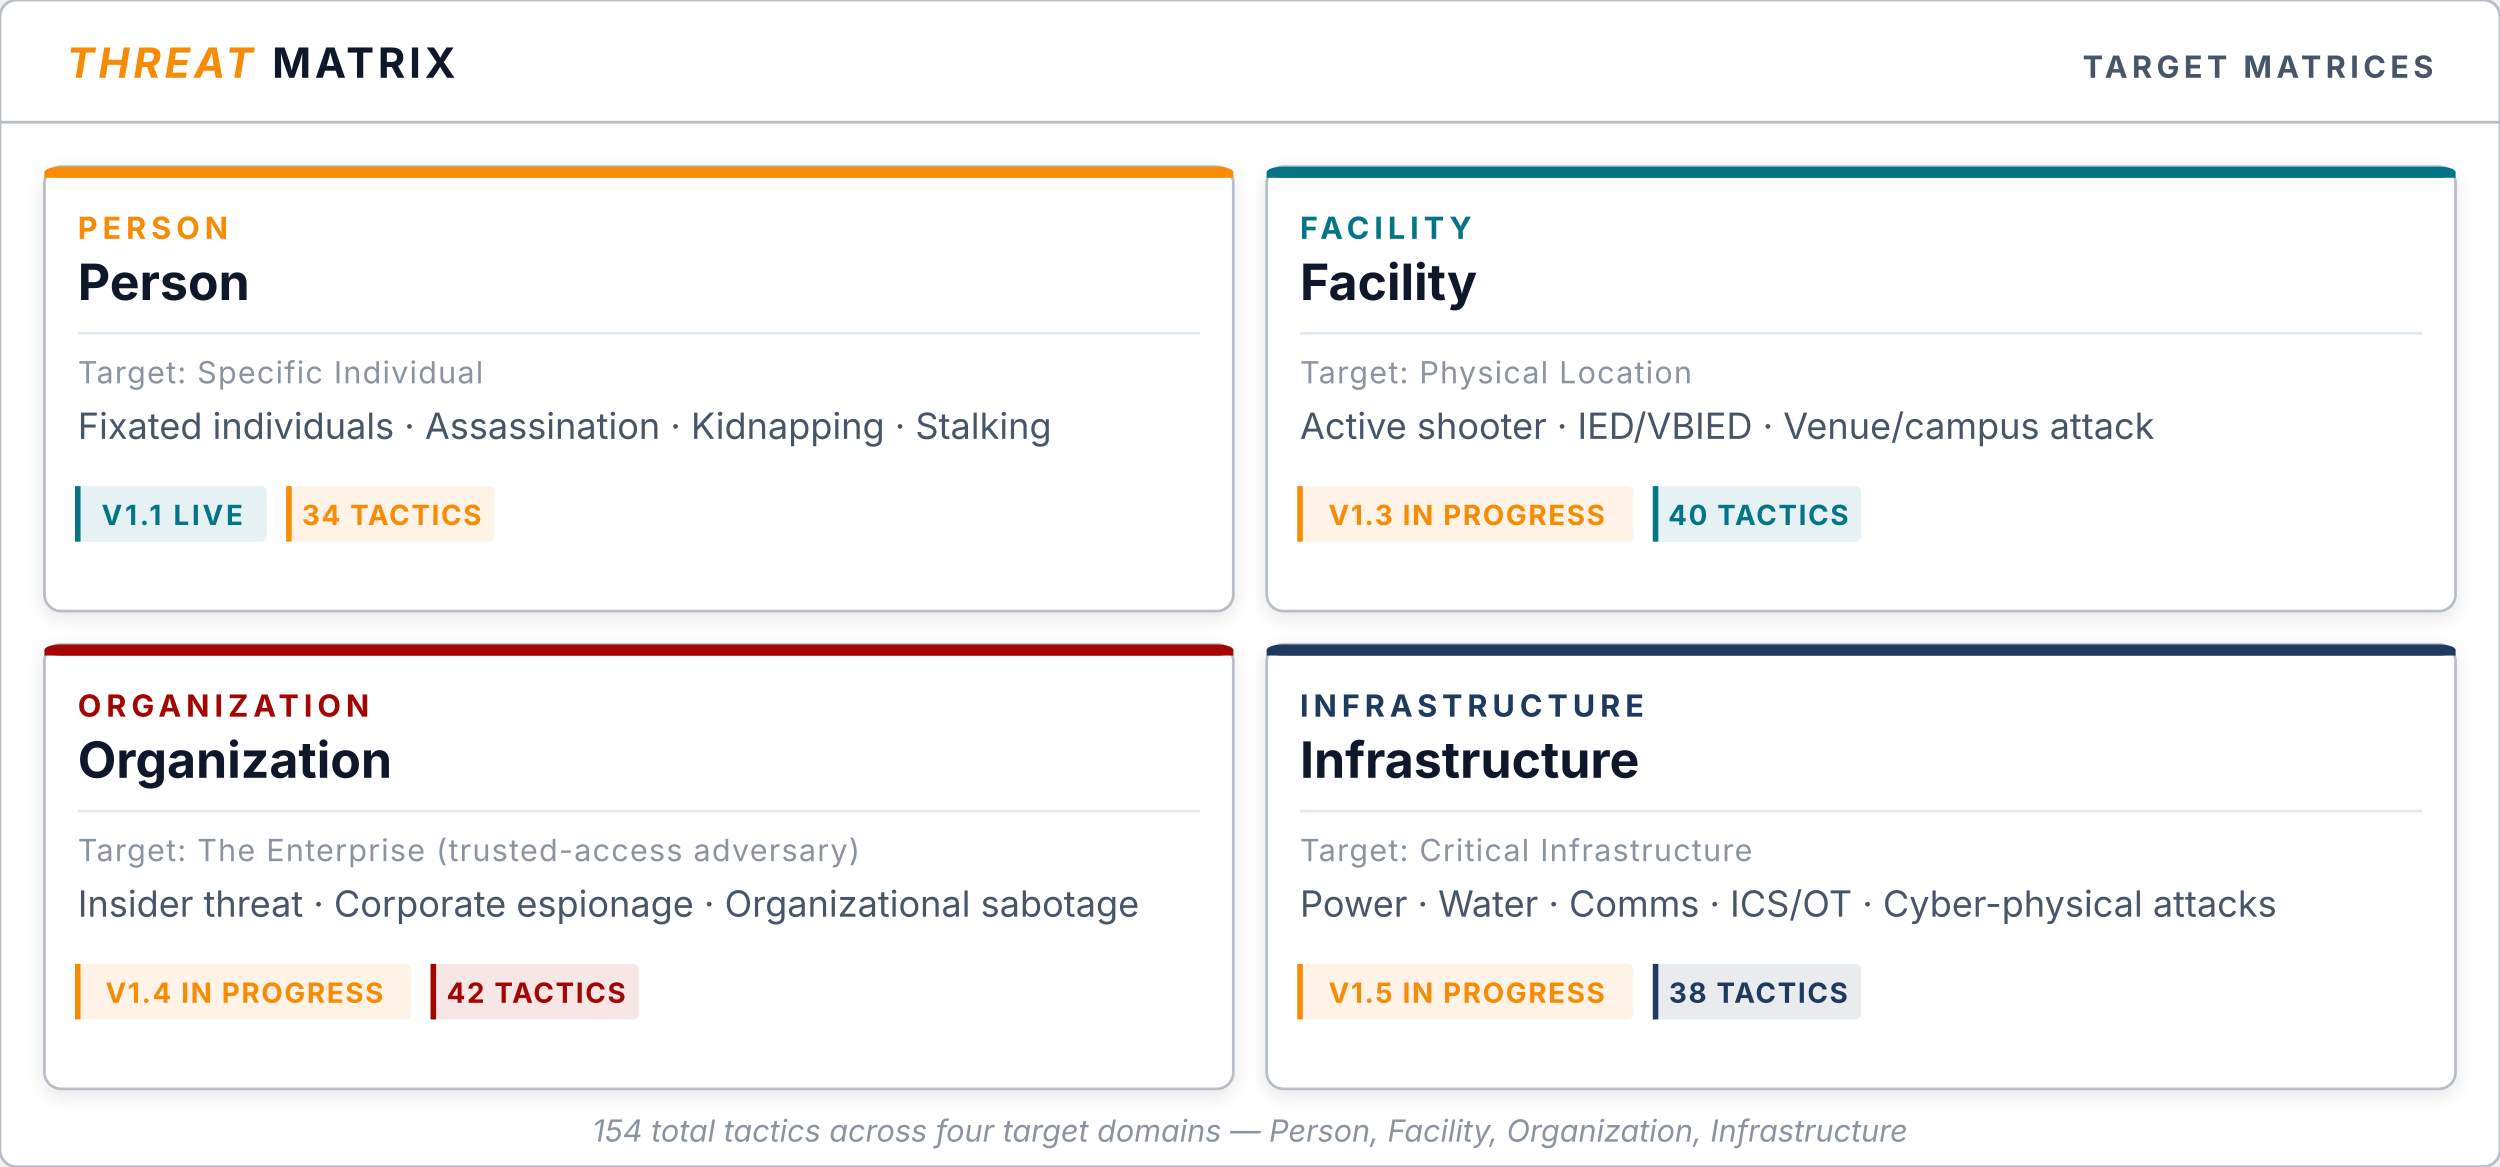
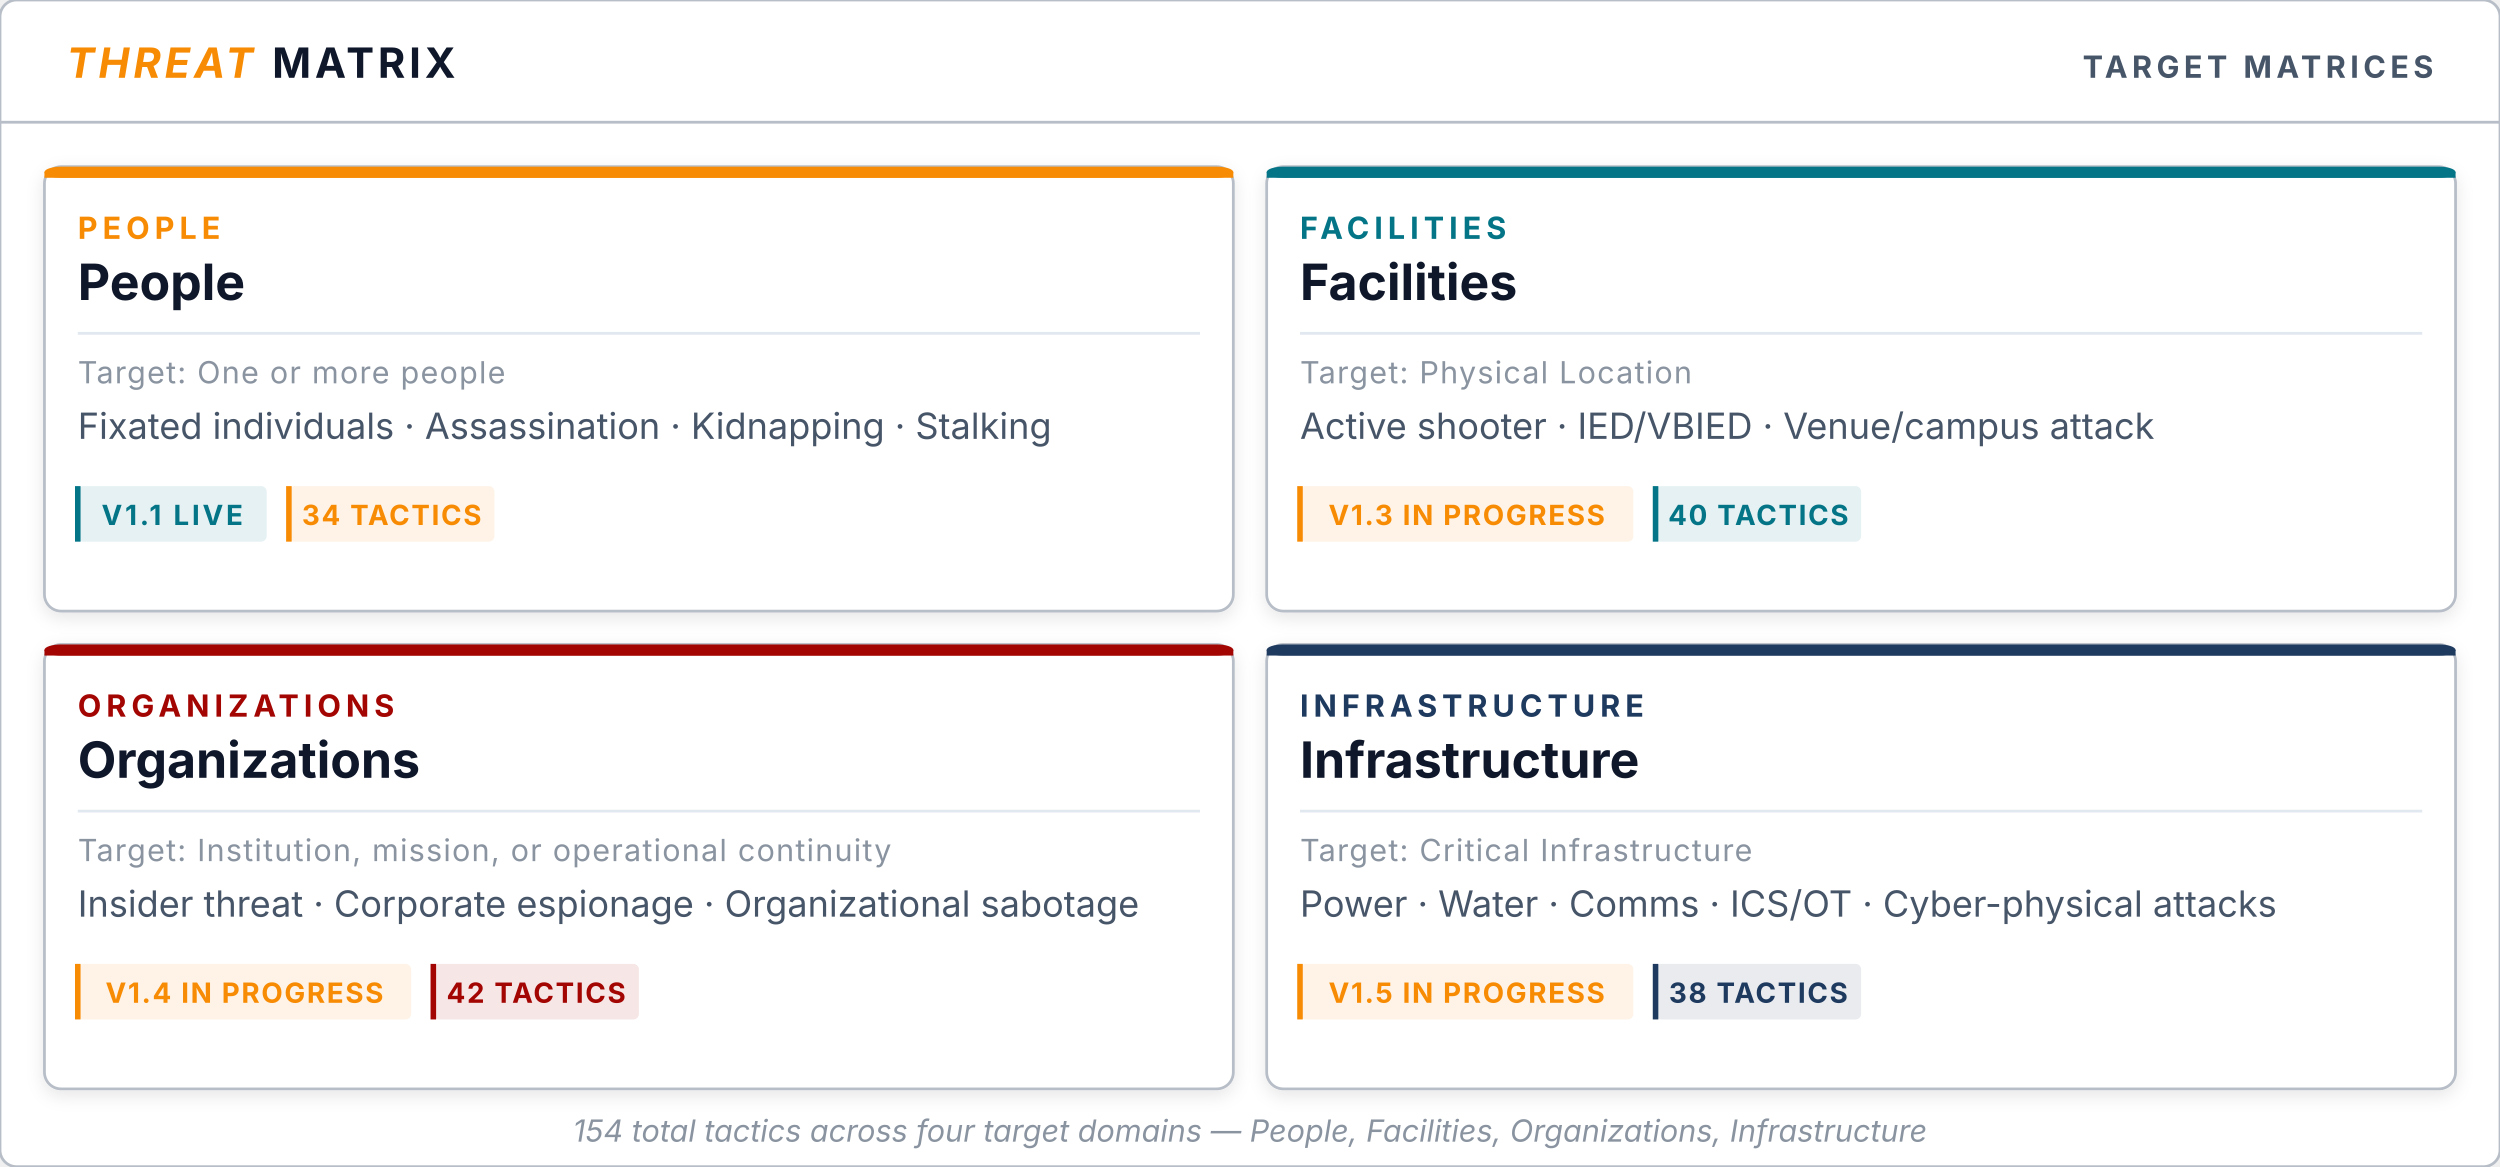
<svg xmlns="http://www.w3.org/2000/svg" viewBox="0 0 900 420" width="900" height="420" font-family="'IBM Plex Sans', system-ui, -apple-system, 'Segoe UI', sans-serif">
  <defs>
    <filter id="cardShadow" x="-2%" y="-5%" width="104%" height="115%">
      <feDropShadow dx="0" dy="2" stdDeviation="3" flood-color="#000000" flood-opacity="0.10" />
    </filter>
  </defs>
  <rect width="900" height="420" fill="#FFFFFF" rx="6" stroke="#B8BEC7" stroke-width="1" />
  <line x1="0" y1="44" x2="900" y2="44" stroke="#B8BEC7" stroke-width="1" />
  <text x="24" y="28" fill="#F78B04" font-size="15" font-weight="700" font-style="italic" letter-spacing="1.4">THREAT</text>
  <text x="98" y="28" fill="#0F172A" font-size="15" font-weight="700" letter-spacing="1.4">MATRIX</text>
  <text x="876" y="28" fill="#475569" font-size="11" font-weight="700" letter-spacing="1.6" text-anchor="end">TARGET MATRICES</text>
  <rect x="16" y="60" width="428" height="160" fill="#FFFFFF" rx="6" stroke="#B8BEC7" stroke-width="1" filter="url(#cardShadow)" />
  <rect x="16" y="60" width="428" height="4" fill="#F78B04" rx="6" />
  <rect x="16" y="62" width="428" height="2" fill="#F78B04" />
-   <text x="28" y="86" fill="#F78B04" font-size="11" font-weight="700" letter-spacing="1.8">PERSON</text>
-   <text x="28" y="108" fill="#0F172A" font-size="18" font-weight="700">Person</text>
+   <text x="28" y="86" fill="#F78B04" font-size="11" font-weight="700" letter-spacing="1.8">PEOPLE</text>
+   <text x="28" y="108" fill="#0F172A" font-size="18" font-weight="700">People</text>
  <line x1="28" y1="120" x2="432" y2="120" stroke="#E2E8F0" stroke-width="1" />
-   <text x="28" y="138" fill="#8A94A1" font-size="11" letter-spacing=".04em">Target: Specific Individual</text>
+   <text x="28" y="138" fill="#8A94A1" font-size="11" letter-spacing=".04em">Target: One or more people</text>
  <text x="28" y="158" fill="#475569" font-size="13">Fixated individuals · Assassination · Kidnapping · Stalking</text>
  <rect x="28" y="175" width="68" height="20" fill="rgba(3,117,134,0.10)" rx="2" />
  <line x1="28" y1="175" x2="28" y2="195" stroke="#037586" stroke-width="2" />
  <text x="62" y="189" fill="#037586" font-size="10" font-weight="700" letter-spacing=".10em" text-anchor="middle">V1.1 LIVE</text>
  <rect x="104" y="175" width="74" height="20" fill="rgba(247,139,4,0.10)" rx="2" />
  <line x1="104" y1="175" x2="104" y2="195" stroke="#F78B04" stroke-width="2" />
  <text x="141" y="189" fill="#F78B04" font-size="10" font-weight="700" letter-spacing=".06em" text-anchor="middle">34 TACTICS</text>
  <rect x="456" y="60" width="428" height="160" fill="#FFFFFF" rx="6" stroke="#B8BEC7" stroke-width="1" filter="url(#cardShadow)" />
  <rect x="456" y="60" width="428" height="4" fill="#037586" rx="6" />
  <rect x="456" y="62" width="428" height="2" fill="#037586" />
-   <text x="468" y="86" fill="#037586" font-size="11" font-weight="700" letter-spacing="1.8">FACILITY</text>
-   <text x="468" y="108" fill="#0F172A" font-size="18" font-weight="700">Facility</text>
+   <text x="468" y="86" fill="#037586" font-size="11" font-weight="700" letter-spacing="1.8">FACILITIES</text>
+   <text x="468" y="108" fill="#0F172A" font-size="18" font-weight="700">Facilities</text>
  <line x1="468" y1="120" x2="872" y2="120" stroke="#E2E8F0" stroke-width="1" />
  <text x="468" y="138" fill="#8A94A1" font-size="11" letter-spacing=".04em">Target: Physical Location</text>
  <text x="468" y="158" fill="#475569" font-size="13">Active shooter · IED/VBIED · Venue/campus attack</text>
  <rect x="468" y="175" width="120" height="20" fill="rgba(247,139,4,0.10)" rx="2" />
  <line x1="468" y1="175" x2="468" y2="195" stroke="#F78B04" stroke-width="2" />
  <text x="528" y="189" fill="#F78B04" font-size="10" font-weight="700" letter-spacing=".06em" text-anchor="middle">V1.3 IN PROGRESS</text>
  <rect x="596" y="175" width="74" height="20" fill="rgba(3,117,134,0.10)" rx="2" />
  <line x1="596" y1="175" x2="596" y2="195" stroke="#037586" stroke-width="2" />
  <text x="633" y="189" fill="#037586" font-size="10" font-weight="700" letter-spacing=".06em" text-anchor="middle">40 TACTICS</text>
  <rect x="16" y="232" width="428" height="160" fill="#FFFFFF" rx="6" stroke="#B8BEC7" stroke-width="1" filter="url(#cardShadow)" />
  <rect x="16" y="232" width="428" height="4" fill="#A30502" rx="6" />
  <rect x="16" y="234" width="428" height="2" fill="#A30502" />
-   <text x="28" y="258" fill="#A30502" font-size="11" font-weight="700" letter-spacing="1.8">ORGANIZATION</text>
-   <text x="28" y="280" fill="#0F172A" font-size="18" font-weight="700">Organization</text>
+   <text x="28" y="258" fill="#A30502" font-size="11" font-weight="700" letter-spacing="1.8">ORGANIZATIONS</text>
+   <text x="28" y="280" fill="#0F172A" font-size="18" font-weight="700">Organizations</text>
  <line x1="28" y1="292" x2="432" y2="292" stroke="#E2E8F0" stroke-width="1" />
-   <text x="28" y="310" fill="#8A94A1" font-size="11" letter-spacing=".04em">Target: The Enterprise (trusted-access adversary)</text>
+   <text x="28" y="310" fill="#8A94A1" font-size="11" letter-spacing=".04em">Target: Institution, mission, or operational continuity</text>
  <text x="28" y="330" fill="#475569" font-size="13">Insider threat · Corporate espionage · Organizational sabotage</text>
  <rect x="28" y="347" width="120" height="20" fill="rgba(247,139,4,0.10)" rx="2" />
  <line x1="28" y1="347" x2="28" y2="367" stroke="#F78B04" stroke-width="2" />
  <text x="88" y="361" fill="#F78B04" font-size="10" font-weight="700" letter-spacing=".06em" text-anchor="middle">V1.4 IN PROGRESS</text>
  <rect x="156" y="347" width="74" height="20" fill="rgba(163,5,2,0.10)" rx="2" />
  <line x1="156" y1="347" x2="156" y2="367" stroke="#A30502" stroke-width="2" />
  <text x="193" y="361" fill="#A30502" font-size="10" font-weight="700" letter-spacing=".06em" text-anchor="middle">42 TACTICS</text>
  <rect x="456" y="232" width="428" height="160" fill="#FFFFFF" rx="6" stroke="#B8BEC7" stroke-width="1" filter="url(#cardShadow)" />
  <rect x="456" y="232" width="428" height="4" fill="#1E3A5F" rx="6" />
  <rect x="456" y="234" width="428" height="2" fill="#1E3A5F" />
  <text x="468" y="258" fill="#1E3A5F" font-size="11" font-weight="700" letter-spacing="1.8">INFRASTRUCTURE</text>
  <text x="468" y="280" fill="#0F172A" font-size="18" font-weight="700">Infrastructure</text>
  <line x1="468" y1="292" x2="872" y2="292" stroke="#E2E8F0" stroke-width="1" />
  <text x="468" y="310" fill="#8A94A1" font-size="11" letter-spacing=".04em">Target: Critical Infrastructure</text>
  <text x="468" y="330" fill="#475569" font-size="13">Power · Water · Comms · ICS/OT · Cyber-physical attacks</text>
  <rect x="468" y="347" width="120" height="20" fill="rgba(247,139,4,0.10)" rx="2" />
  <line x1="468" y1="347" x2="468" y2="367" stroke="#F78B04" stroke-width="2" />
  <text x="528" y="361" fill="#F78B04" font-size="10" font-weight="700" letter-spacing=".06em" text-anchor="middle">V1.5 IN PROGRESS</text>
  <rect x="596" y="347" width="74" height="20" fill="rgba(30,58,95,0.10)" rx="2" />
  <line x1="596" y1="347" x2="596" y2="367" stroke="#1E3A5F" stroke-width="2" />
  <text x="633" y="361" fill="#1E3A5F" font-size="10" font-weight="700" letter-spacing=".06em" text-anchor="middle">38 TACTICS</text>
-   <text x="450" y="411" fill="#8A94A1" font-size="11" text-anchor="middle" font-style="italic">154 total tactics across four target domains — Person, Facility, Organization, Infrastructure</text>
+   <text x="450" y="411" fill="#8A94A1" font-size="11" text-anchor="middle" font-style="italic">154 total tactics across four target domains — People, Facilities, Organizations, Infrastructure</text>
</svg>
